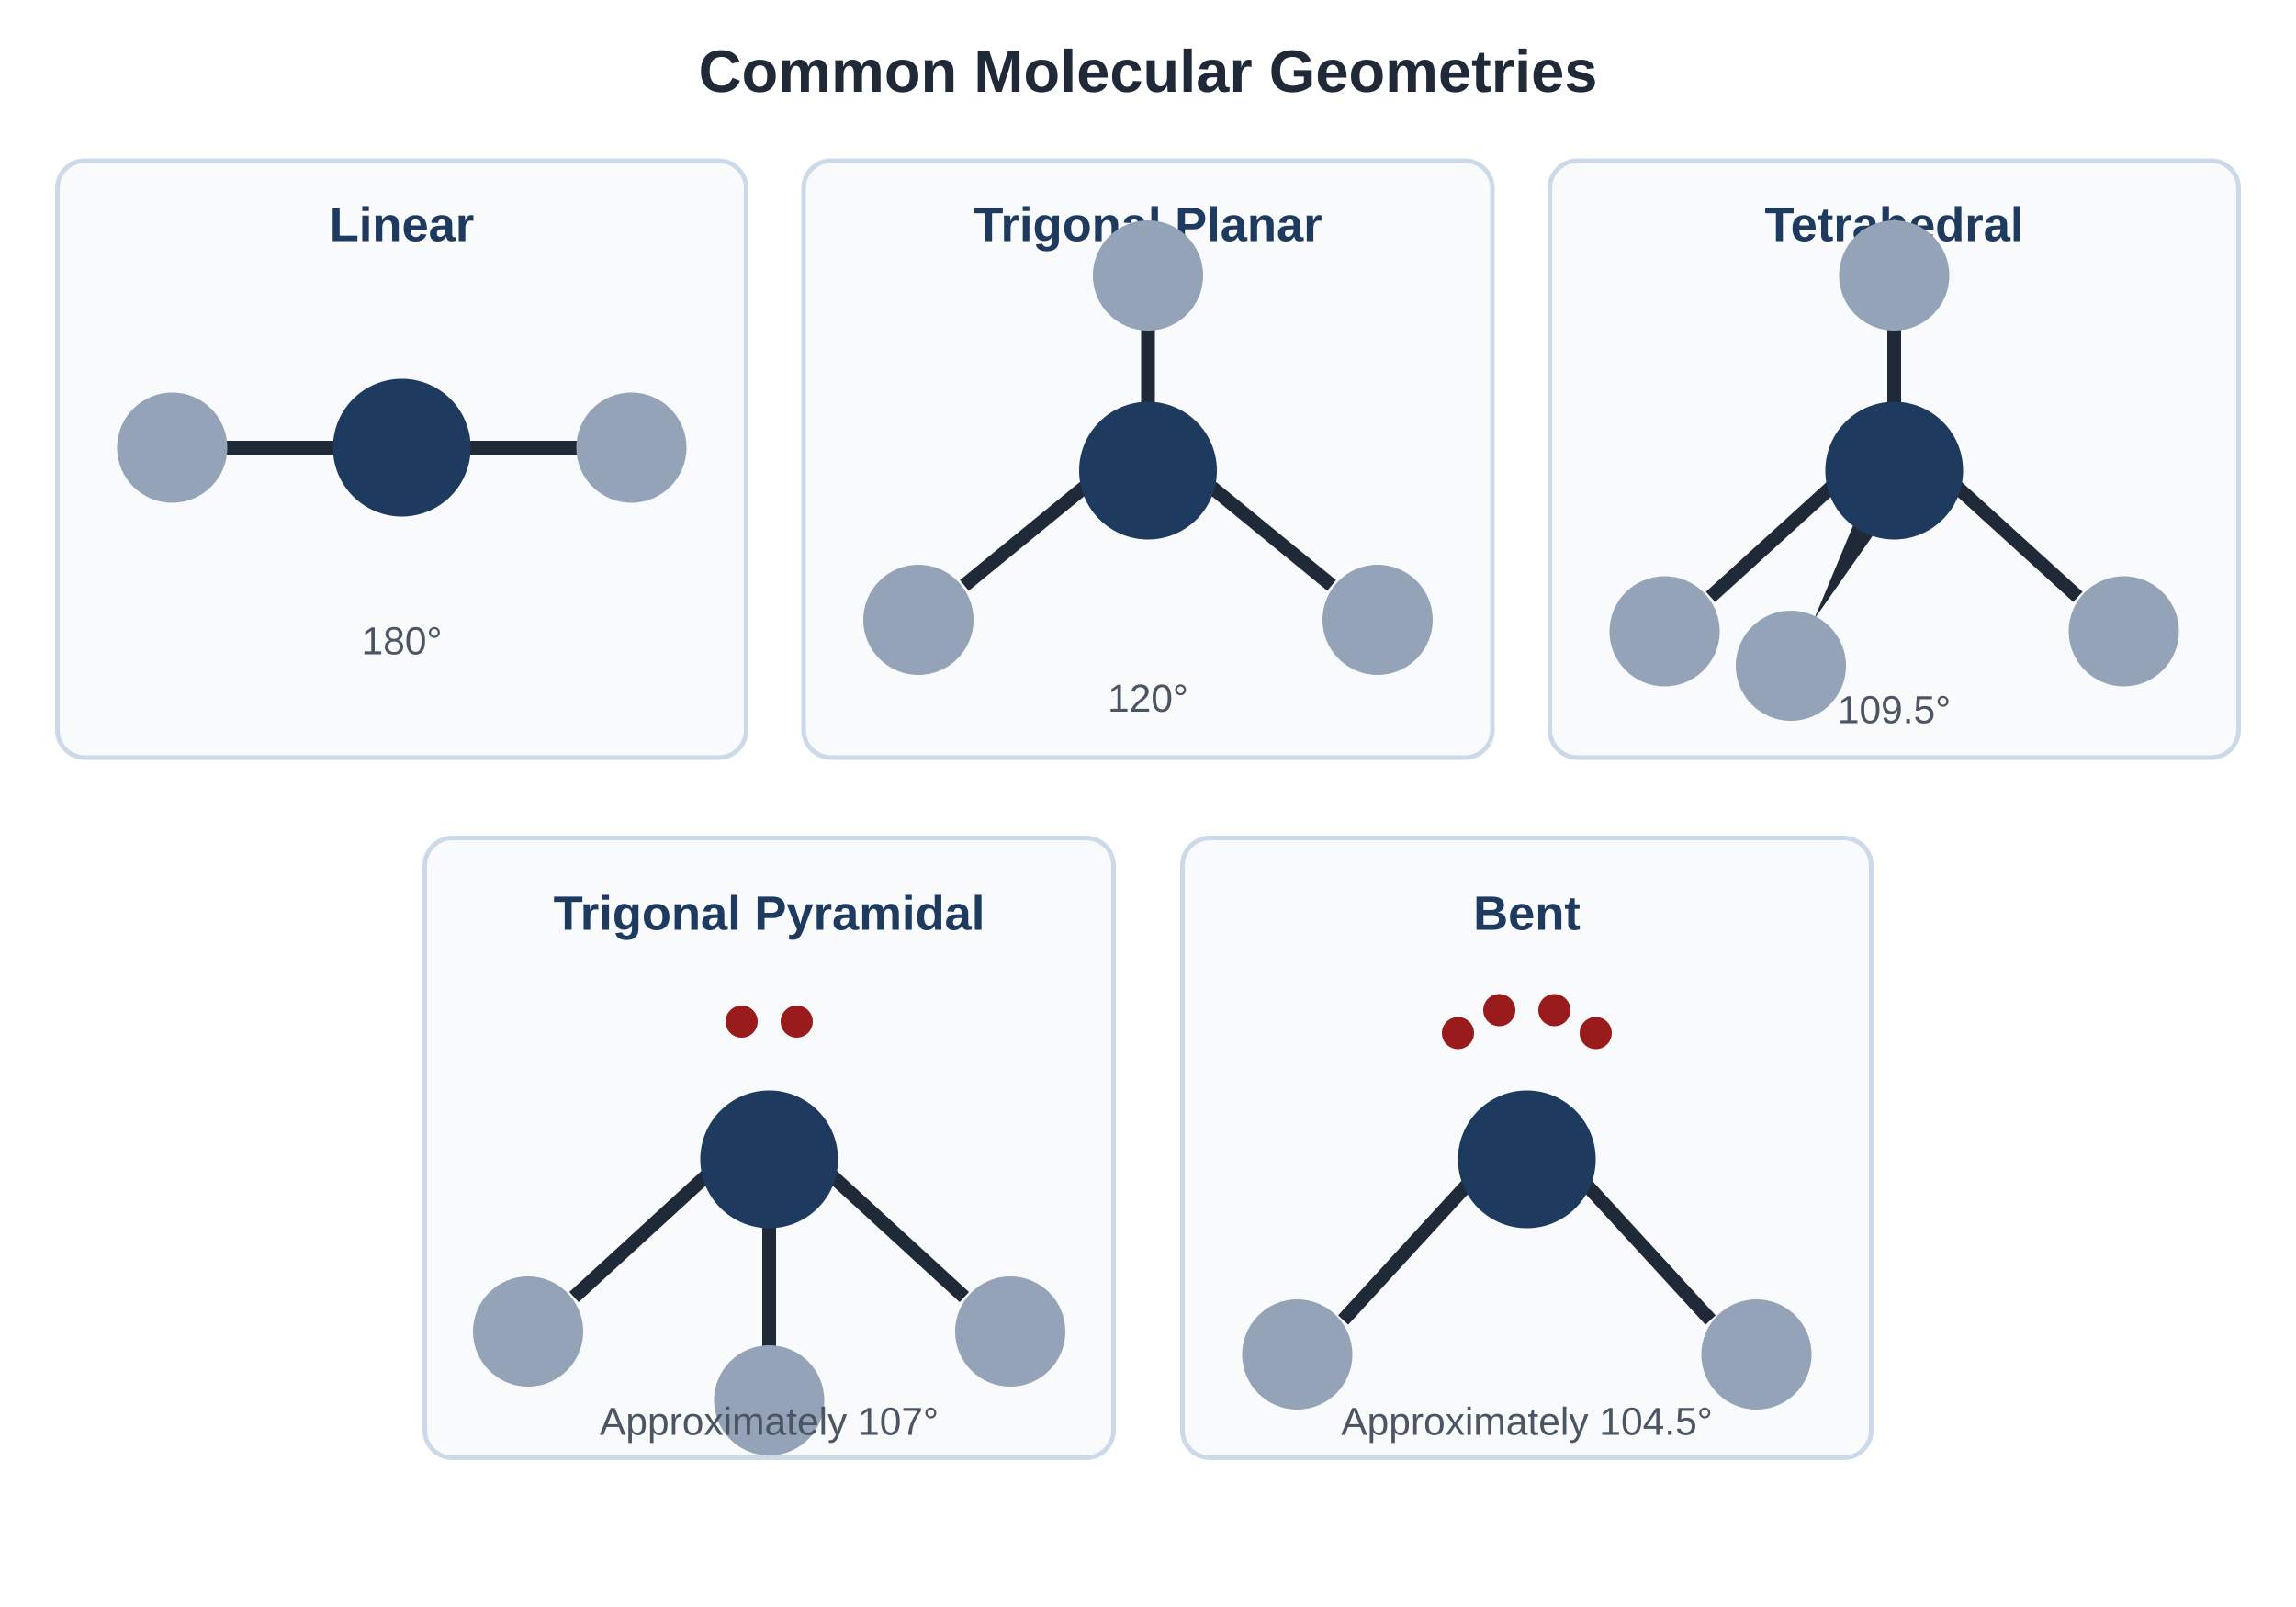
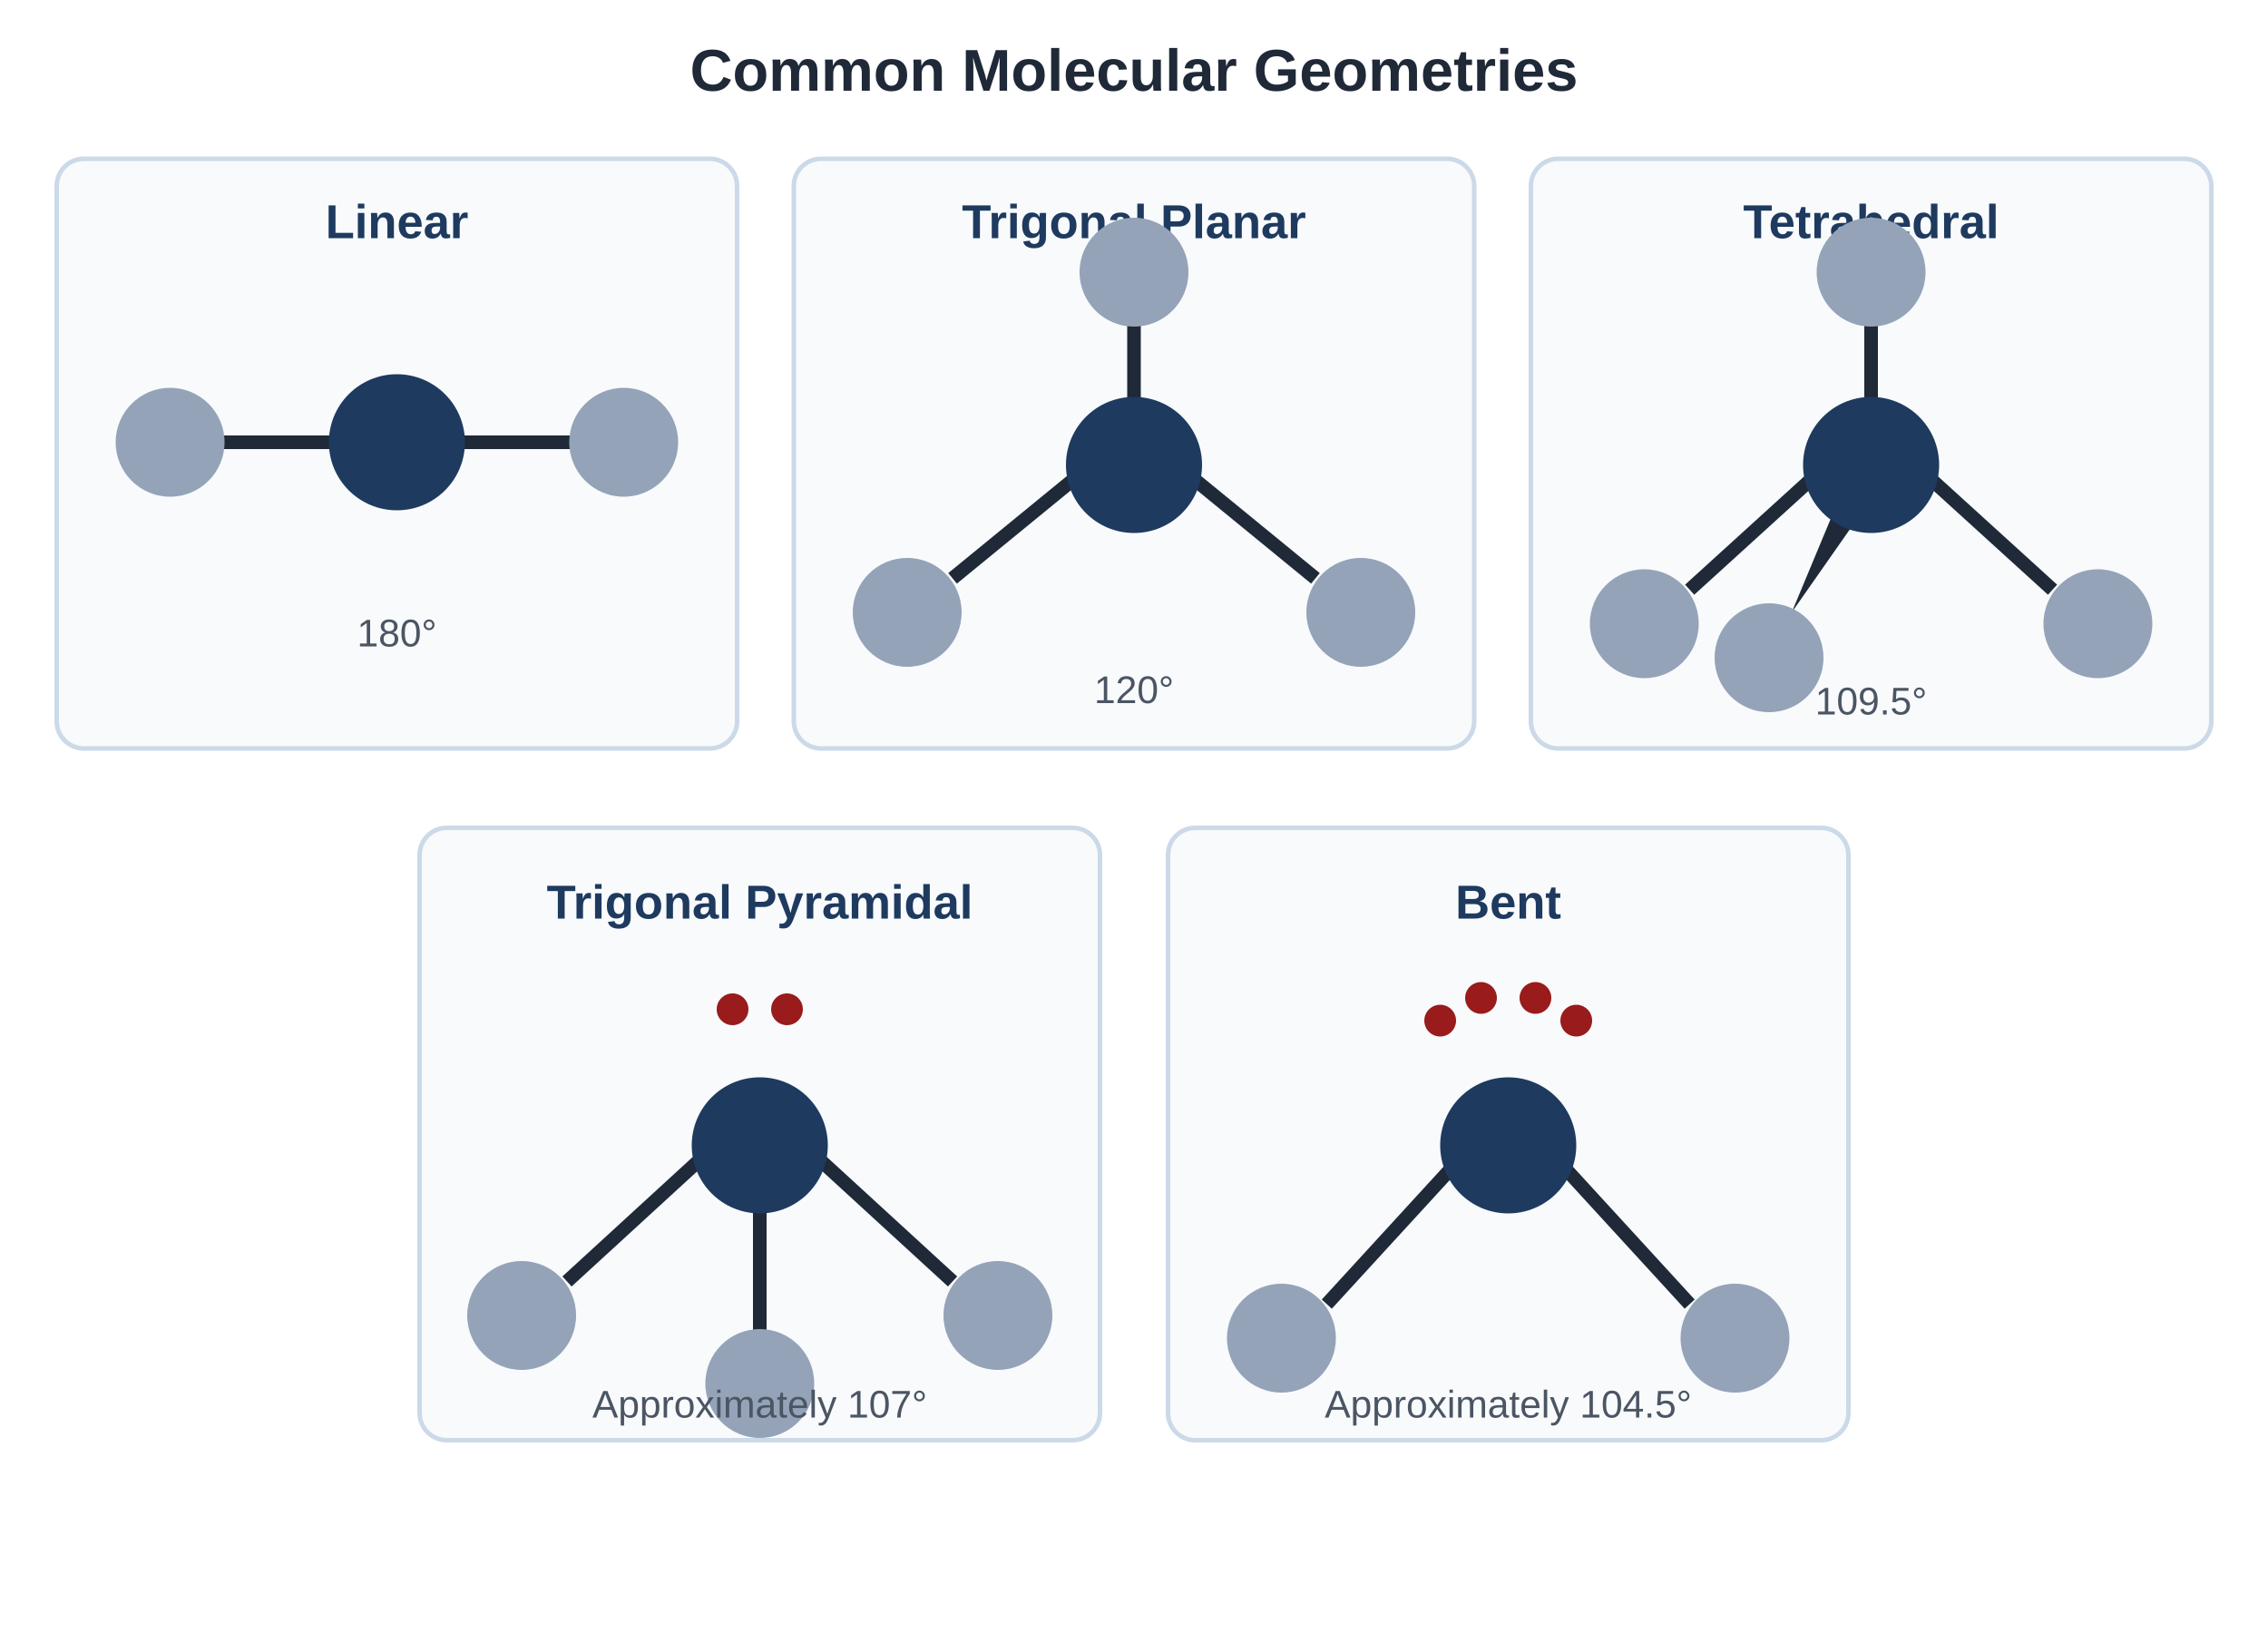
- <svg xmlns="http://www.w3.org/2000/svg" viewBox="0 0 1000 700" role="img" aria-labelledby="title description">
-   <rect width="1000" height="700" fill="#ffffff" />
+ <svg xmlns="http://www.w3.org/2000/svg" viewBox="0 0 1000 720" role="img" aria-labelledby="title description">
+   <rect width="1000" height="720" fill="#ffffff" />
  <text x="500" y="40" text-anchor="middle" font-family="Arial, sans-serif" font-size="26" font-weight="bold" fill="#1f2937">
        Common Molecular Geometries
    </text>
  <g fill="#f8fafc" stroke="#cbd9e8" stroke-width="2">
    <rect x="25" y="70" width="300" height="260" rx="12" />
    <rect x="350" y="70" width="300" height="260" rx="12" />
    <rect x="675" y="70" width="300" height="260" rx="12" />
    <rect x="185" y="365" width="300" height="270" rx="12" />
    <rect x="515" y="365" width="300" height="270" rx="12" />
  </g>
  <text x="175" y="105" text-anchor="middle" font-family="Arial, sans-serif" font-size="21" font-weight="bold" fill="#1e3a5f">
        Linear
    </text>
  <line x1="95" y1="195" x2="150" y2="195" stroke="#1f2937" stroke-width="6" />
  <line x1="200" y1="195" x2="255" y2="195" stroke="#1f2937" stroke-width="6" />
  <circle cx="75" cy="195" r="24" fill="#94a3b8" />
  <circle cx="175" cy="195" r="30" fill="#1e3a5f" />
  <circle cx="275" cy="195" r="24" fill="#94a3b8" />
  <text x="175" y="285" text-anchor="middle" font-family="Arial, sans-serif" font-size="17" fill="#4b5563">
        180°
    </text>
  <text x="500" y="105" text-anchor="middle" font-family="Arial, sans-serif" font-size="21" font-weight="bold" fill="#1e3a5f">
        Trigonal Planar
    </text>
  <line x1="500" y1="185" x2="500" y2="130" stroke="#1f2937" stroke-width="6" />
  <line x1="475" y1="210" x2="420" y2="255" stroke="#1f2937" stroke-width="6" />
  <line x1="525" y1="210" x2="580" y2="255" stroke="#1f2937" stroke-width="6" />
  <circle cx="500" cy="205" r="30" fill="#1e3a5f" />
  <circle cx="500" cy="120" r="24" fill="#94a3b8" />
  <circle cx="400" cy="270" r="24" fill="#94a3b8" />
  <circle cx="600" cy="270" r="24" fill="#94a3b8" />
  <text x="500" y="310" text-anchor="middle" font-family="Arial, sans-serif" font-size="17" fill="#4b5563">
        120°
    </text>
  <text x="825" y="105" text-anchor="middle" font-family="Arial, sans-serif" font-size="21" font-weight="bold" fill="#1e3a5f">
        Tetrahedral
    </text>
  <line x1="825" y1="195" x2="825" y2="130" stroke="#1f2937" stroke-width="6" />
  <line x1="800" y1="210" x2="745" y2="260" stroke="#1f2937" stroke-width="6" />
  <line x1="850" y1="210" x2="905" y2="260" stroke="#1f2937" stroke-width="6" />
  <polygon points="815,210 790,270 825,220" fill="#1f2937" />
  <circle cx="825" cy="205" r="30" fill="#1e3a5f" />
  <circle cx="825" cy="120" r="24" fill="#94a3b8" />
  <circle cx="725" cy="275" r="24" fill="#94a3b8" />
  <circle cx="925" cy="275" r="24" fill="#94a3b8" />
  <circle cx="780" cy="290" r="24" fill="#94a3b8" />
  <text x="825" y="315" text-anchor="middle" font-family="Arial, sans-serif" font-size="17" fill="#4b5563">
        109.5°
    </text>
  <text x="335" y="405" text-anchor="middle" font-family="Arial, sans-serif" font-size="21" font-weight="bold" fill="#1e3a5f">
        Trigonal Pyramidal
    </text>
  <line x1="310" y1="510" x2="250" y2="565" stroke="#1f2937" stroke-width="6" />
  <line x1="360" y1="510" x2="420" y2="565" stroke="#1f2937" stroke-width="6" />
  <line x1="335" y1="520" x2="335" y2="590" stroke="#1f2937" stroke-width="6" />
  <circle cx="335" cy="505" r="30" fill="#1e3a5f" />
  <circle cx="230" cy="580" r="24" fill="#94a3b8" />
  <circle cx="440" cy="580" r="24" fill="#94a3b8" />
  <circle cx="335" cy="610" r="24" fill="#94a3b8" />
  <circle cx="323" cy="445" r="7" fill="#991b1b" />
  <circle cx="347" cy="445" r="7" fill="#991b1b" />
  <text x="335" y="625" text-anchor="middle" font-family="Arial, sans-serif" font-size="17" fill="#4b5563">
        Approximately 107°
    </text>
  <text x="665" y="405" text-anchor="middle" font-family="Arial, sans-serif" font-size="21" font-weight="bold" fill="#1e3a5f">
        Bent
    </text>
  <line x1="640" y1="515" x2="585" y2="575" stroke="#1f2937" stroke-width="6" />
  <line x1="690" y1="515" x2="745" y2="575" stroke="#1f2937" stroke-width="6" />
  <circle cx="665" cy="505" r="30" fill="#1e3a5f" />
  <circle cx="565" cy="590" r="24" fill="#94a3b8" />
  <circle cx="765" cy="590" r="24" fill="#94a3b8" />
  <circle cx="635" cy="450" r="7" fill="#991b1b" />
  <circle cx="653" cy="440" r="7" fill="#991b1b" />
  <circle cx="677" cy="440" r="7" fill="#991b1b" />
  <circle cx="695" cy="450" r="7" fill="#991b1b" />
  <text x="665" y="625" text-anchor="middle" font-family="Arial, sans-serif" font-size="17" fill="#4b5563">
        Approximately 104.5°
    </text>
</svg>
